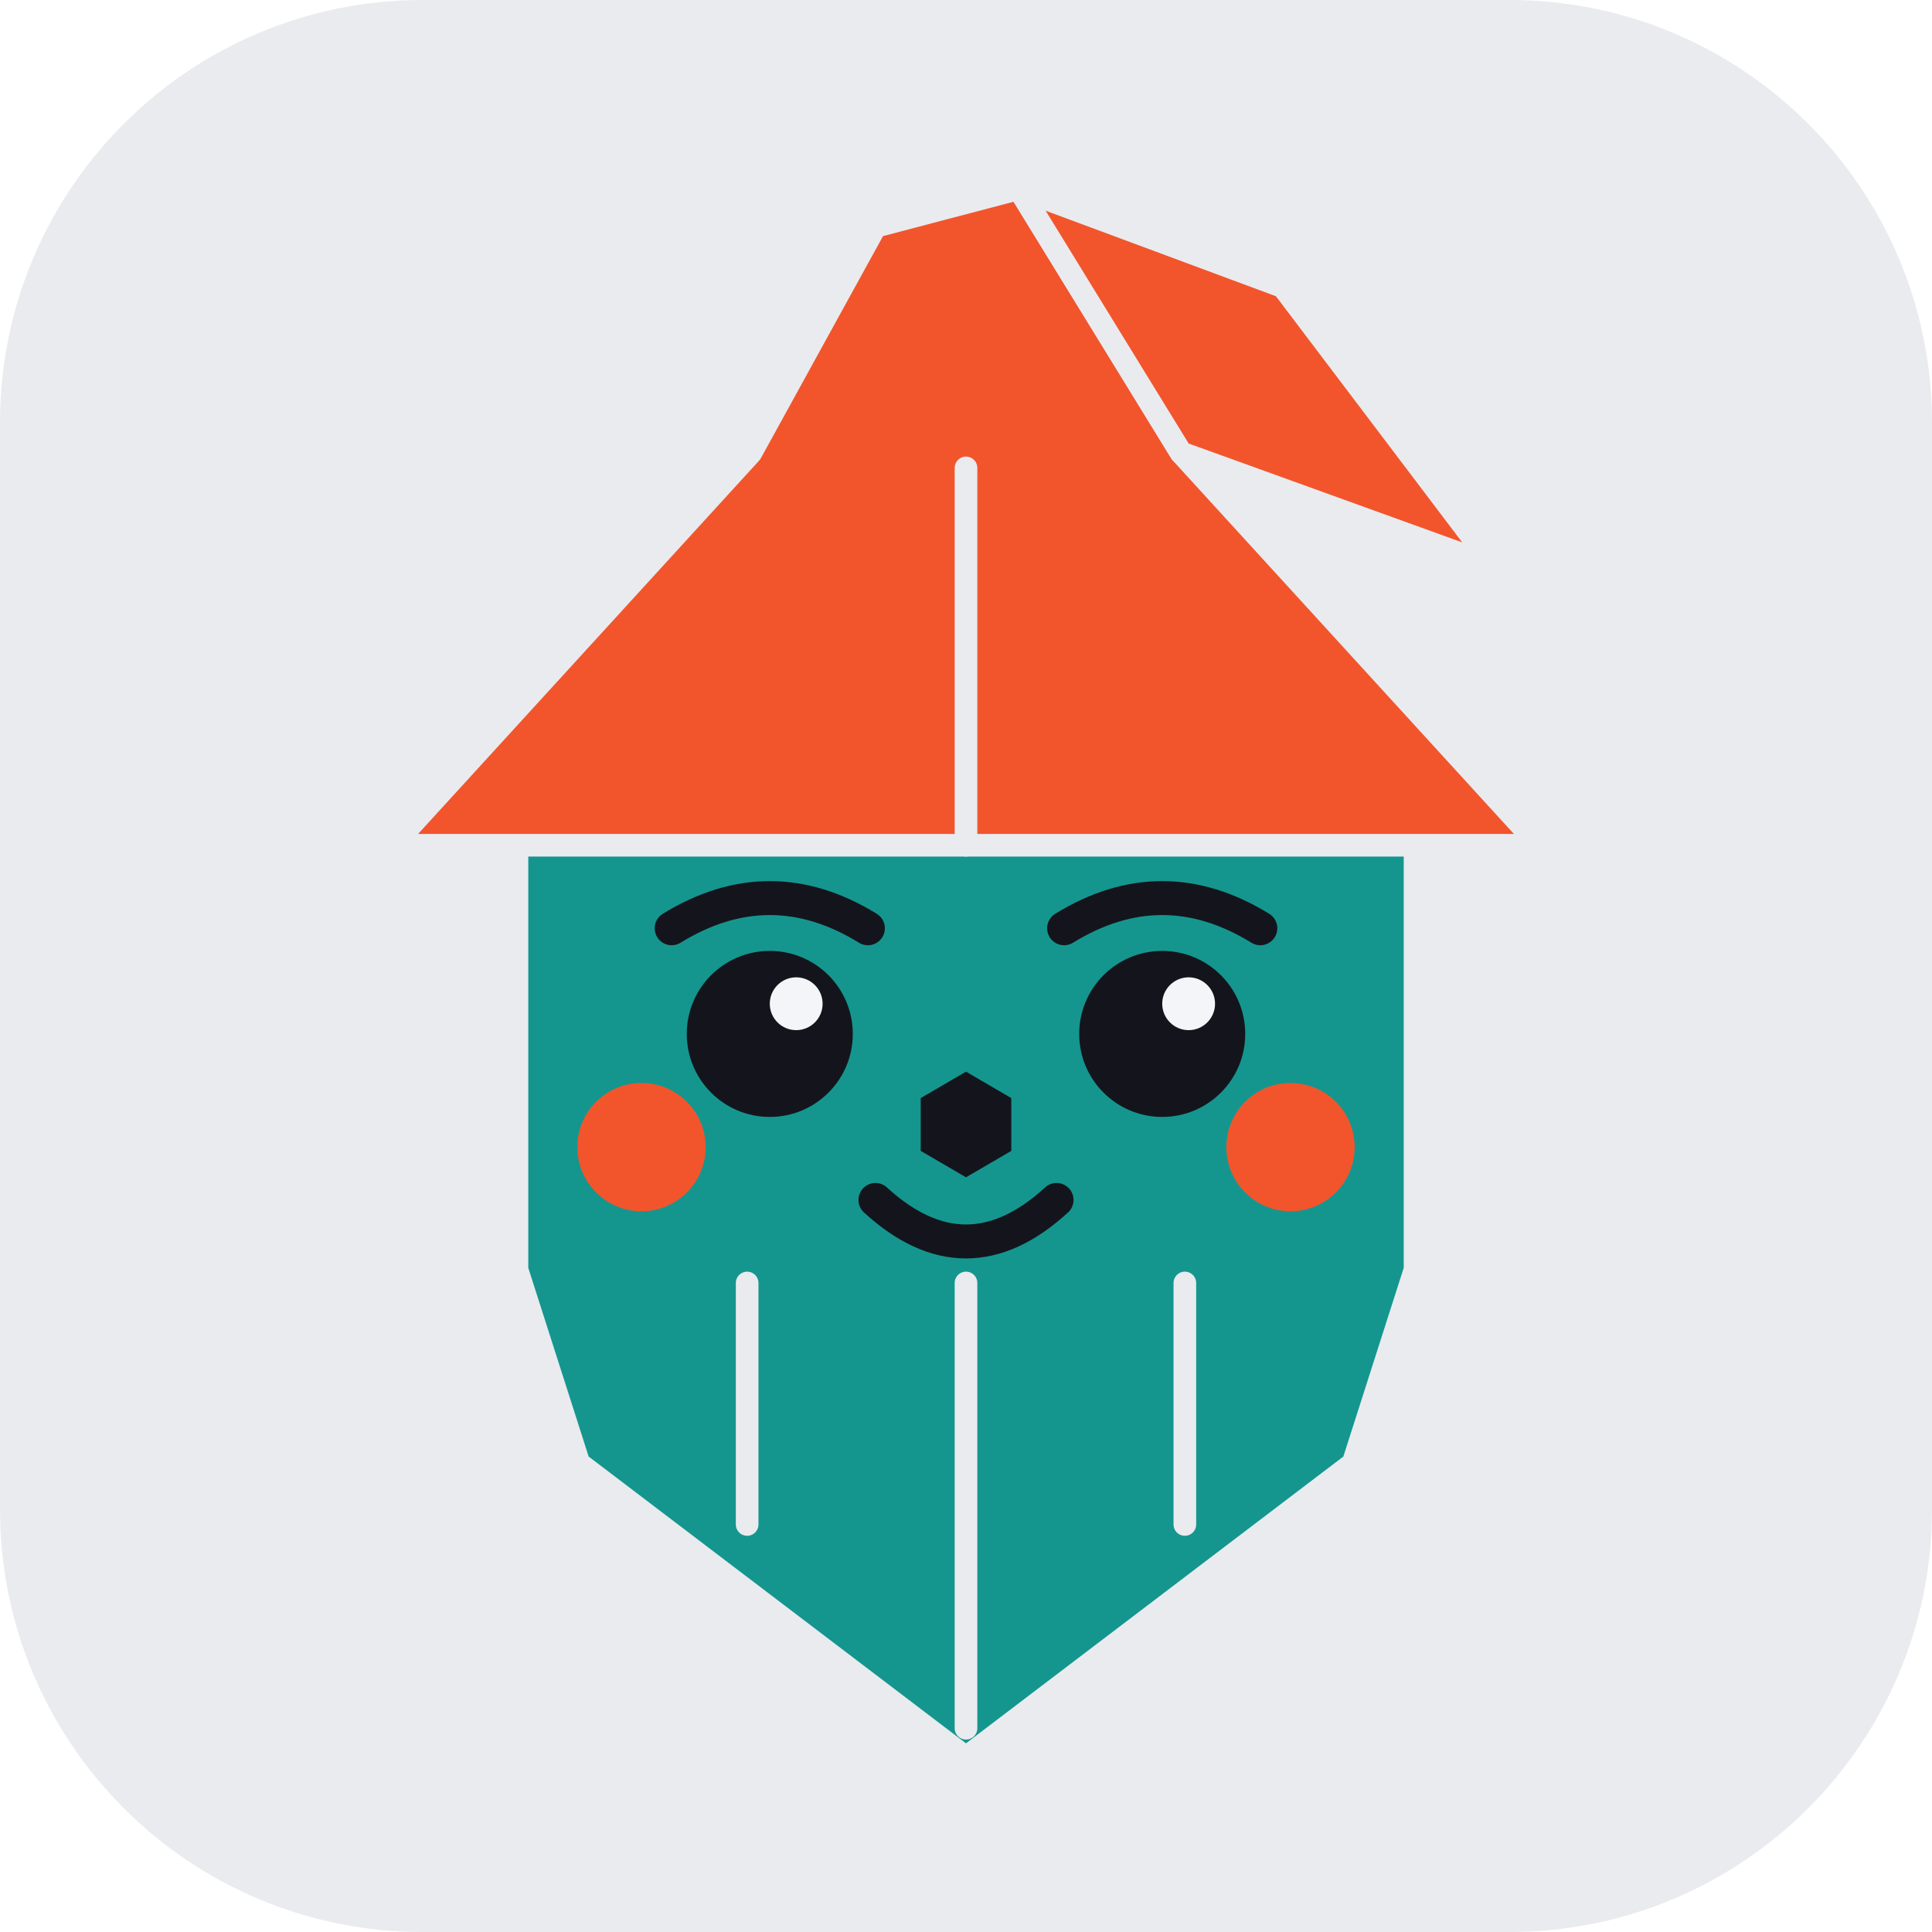
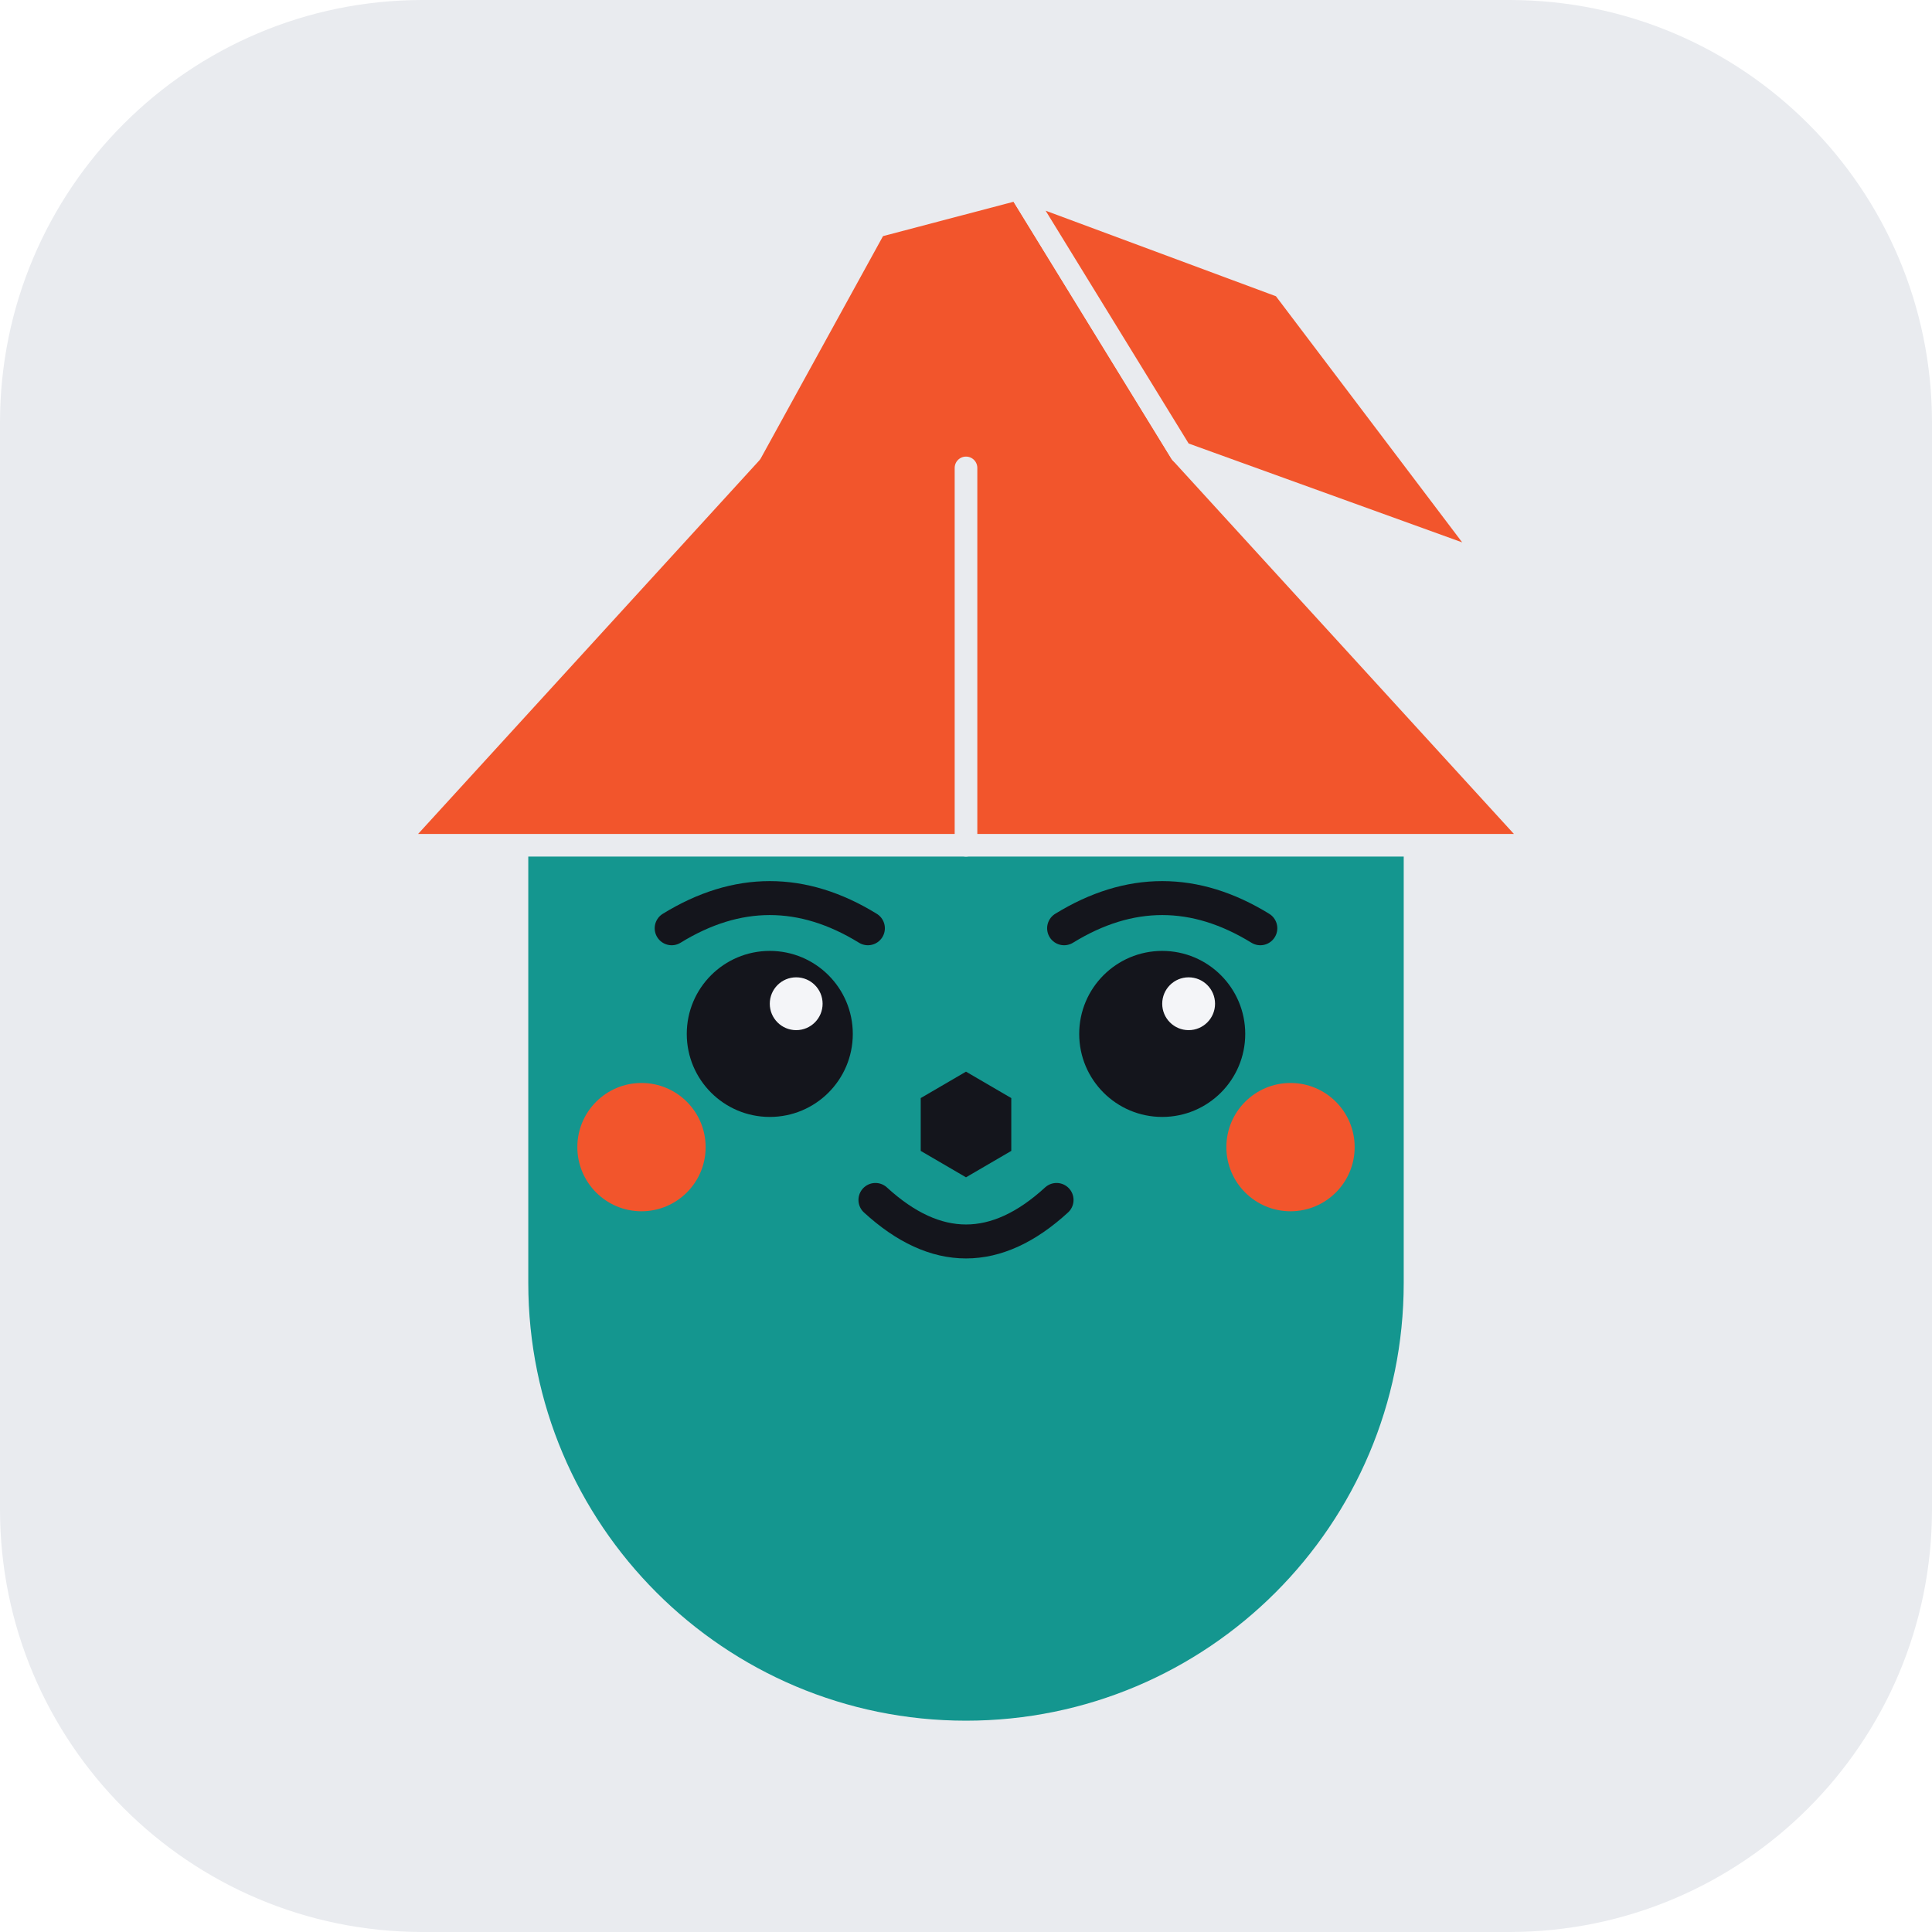
<svg xmlns="http://www.w3.org/2000/svg" viewBox="0 0 512 512">
  <rect width="512" height="512" rx="112" fill="#E9EBEF" />
  <g fill="#14968F">
-     <polygon points="140,214 372,214 372,336 356,386 256,462 156,386 140,336" />
+     <path d="M140,214 H372 V340 A116,116 0 0 1 140,340 Z" />
  </g>
  <g fill="#F2552C" stroke="#E9EBEF" stroke-width="6" stroke-linejoin="round">
    <polygon points="104,224 408,224 313,120 270,50 232,60 199,120" />
    <polygon points="270,50 313,120 396,150 340,76" />
  </g>
  <g fill="none" stroke="#E9EBEF" stroke-width="6" stroke-linecap="round">
    <path d="M256,224 V124" />
-     <path d="M198,340 V404 M256,340 V458 M314,340 V404" />
  </g>
  <g fill="#F2552C">
    <circle cx="170" cy="304" r="17" />
    <circle cx="342" cy="304" r="17" />
  </g>
  <g fill="none" stroke="#14151C" stroke-width="9" stroke-linecap="round">
    <path d="M178,246 Q204,230 230,246" />
    <path d="M282,246 Q308,230 334,246" />
    <path d="M232,318 Q256,340 280,318" />
  </g>
  <g fill="#14151C">
    <circle cx="204" cy="274" r="22" />
    <circle cx="308" cy="274" r="22" />
  </g>
  <g fill="#F4F5F8">
    <circle cx="211" cy="266" r="7" />
    <circle cx="315" cy="266" r="7" />
  </g>
  <polygon fill="#14151C" points="256,284 268,291 268,305 256,312 244,305 244,291" />
</svg>
